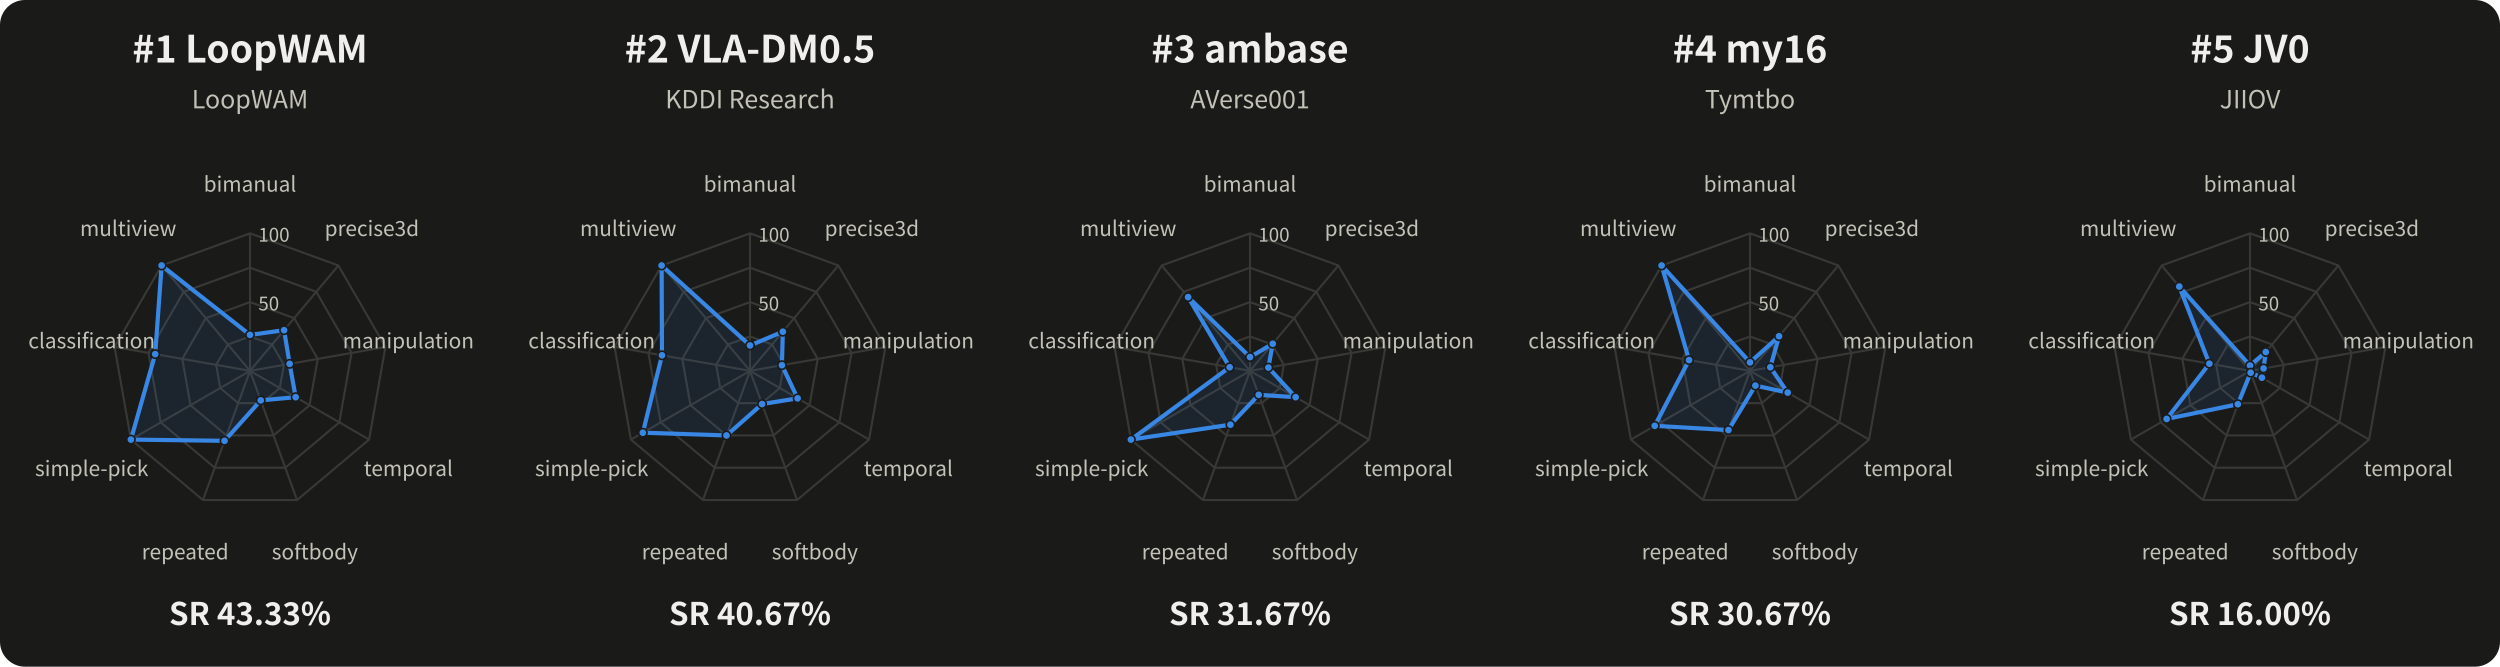
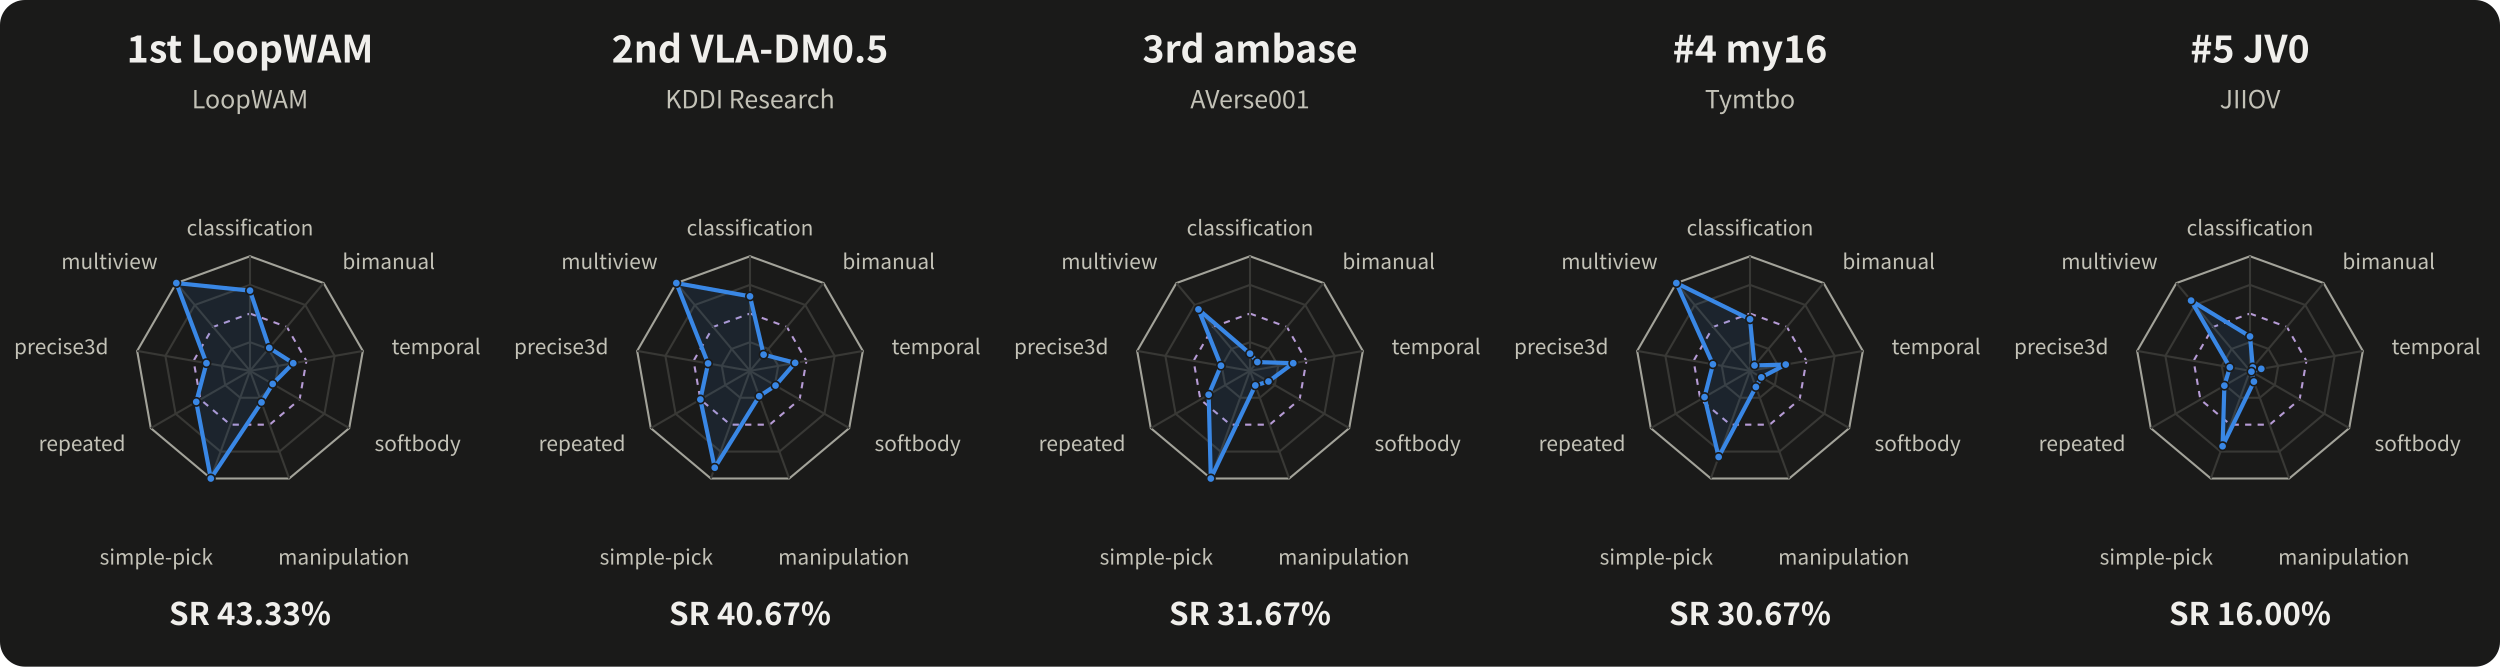
<svg xmlns="http://www.w3.org/2000/svg" width="1200" height="320" viewBox="0 0 1200 320" role="img" aria-labelledby="title desc">
  <style>text{font-family:system-ui,-apple-system,"Segoe UI","Noto Sans CJK SC",sans-serif;fill:#f0efec} .muted{fill:#c3c2b7} .inverse{fill:#fcfcfb}</style>
  <rect width="100%" height="100%" rx="12" fill="#1a1a19" />
  <g>
-     <text x="120.00" y="30.00" font-size="18" text-anchor="middle" font-weight="650" class="">#1  LoopWAM</text>
+     <text x="120.00" y="30.00" font-size="18" text-anchor="middle" font-weight="650" class="">1st  LoopWAM</text>
    <text x="120.00" y="52.00" font-size="12" text-anchor="middle" font-weight="400" class="muted">LoopWAM</text>
-     <polygon points="120.00,161.50 130.61,165.36 136.25,175.13 134.29,186.25 125.64,193.50 114.36,193.50 105.71,186.25 103.75,175.13 109.39,165.36" fill="none" stroke="#383835" stroke-width="1" />
-     <polygon points="120.00,145.00 141.21,152.72 152.50,172.27 148.58,194.50 131.29,209.01 108.71,209.01 91.42,194.50 87.50,172.27 98.79,152.72" fill="none" stroke="#383835" stroke-width="1" />
-     <polygon points="120.00,128.50 151.82,140.08 168.75,169.40 162.87,202.75 136.93,224.51 103.07,224.51 77.13,202.75 71.25,169.40 88.18,140.08" fill="none" stroke="#383835" stroke-width="1" />
-     <polygon points="120.00,112.00 162.42,127.44 185.00,166.54 177.16,211.00 142.57,240.02 97.43,240.02 62.84,211.00 55.00,166.54 77.58,127.44" fill="none" stroke="#383835" stroke-width="1" />
-     <path d="M 120 178 L 120.00 112.00" stroke="#383835" fill="none" />
-     <text x="120.00" y="92.00" font-size="10" text-anchor="middle" font-weight="400" class="muted">bimanual</text>
-     <path d="M 120 178 L 162.42 127.44" stroke="#383835" fill="none" />
-     <text x="178.49" y="113.29" font-size="10" text-anchor="middle" font-weight="400" class="muted">precise3d</text>
-     <path d="M 120 178 L 185.00 166.54" stroke="#383835" fill="none" />
-     <text x="196.00" y="167.20" font-size="10" text-anchor="middle" font-weight="400" class="muted">manipulation</text>
-     <path d="M 120 178 L 177.16 211.00" stroke="#383835" fill="none" />
-     <text x="196.00" y="228.50" font-size="10" text-anchor="middle" font-weight="400" class="muted">temporal</text>
-     <path d="M 120 178 L 142.57 240.02" stroke="#383835" fill="none" />
-     <text x="151.12" y="268.51" font-size="10" text-anchor="middle" font-weight="400" class="muted">softbody</text>
-     <path d="M 120 178 L 97.43 240.02" stroke="#383835" fill="none" />
-     <text x="88.88" y="268.51" font-size="10" text-anchor="middle" font-weight="400" class="muted">repeated</text>
-     <path d="M 120 178 L 62.84 211.00" stroke="#383835" fill="none" />
-     <text x="44.00" y="228.50" font-size="10" text-anchor="middle" font-weight="400" class="muted">simple-pick</text>
-     <path d="M 120 178 L 55.00 166.54" stroke="#383835" fill="none" />
-     <text x="44.00" y="167.20" font-size="10" text-anchor="middle" font-weight="400" class="muted">classification</text>
-     <path d="M 120 178 L 77.58 127.44" stroke="#383835" fill="none" />
-     <text x="61.51" y="113.29" font-size="10" text-anchor="middle" font-weight="400" class="muted">multiview</text>
-     <text x="124.00" y="149.00" font-size="9" text-anchor="start" font-weight="400" class="muted">50</text>
-     <text x="124.00" y="116.00" font-size="9" text-anchor="start" font-weight="400" class="muted">100</text>
-     <polygon points="120.00,160.74 136.36,158.50 139.03,174.64 141.91,190.65 125.16,192.18 107.77,211.59 62.84,211.00 74.50,169.98 77.58,127.44" fill="#3987e5" fill-opacity="0.10" stroke="#3987e5" stroke-width="2" stroke-linejoin="round" />
-     <circle cx="120.00" cy="160.74" r="2" fill="#3987e5" stroke="#1a1a19" stroke-width="0.8" />
-     <circle cx="136.36" cy="158.50" r="2" fill="#3987e5" stroke="#1a1a19" stroke-width="0.8" />
-     <circle cx="139.03" cy="174.64" r="2" fill="#3987e5" stroke="#1a1a19" stroke-width="0.8" />
-     <circle cx="141.91" cy="190.65" r="2" fill="#3987e5" stroke="#1a1a19" stroke-width="0.8" />
-     <circle cx="125.16" cy="192.18" r="2" fill="#3987e5" stroke="#1a1a19" stroke-width="0.8" />
-     <circle cx="107.77" cy="211.59" r="2" fill="#3987e5" stroke="#1a1a19" stroke-width="0.8" />
-     <circle cx="62.84" cy="211.00" r="2" fill="#3987e5" stroke="#1a1a19" stroke-width="0.8" />
-     <circle cx="74.50" cy="169.98" r="2" fill="#3987e5" stroke="#1a1a19" stroke-width="0.8" />
-     <circle cx="77.58" cy="127.44" r="2" fill="#3987e5" stroke="#1a1a19" stroke-width="0.8" />
+     <polygon points="120.00,164.25 128.84,167.47 133.54,175.61 131.91,184.88 124.70,190.92 115.30,190.92 108.09,184.88 106.46,175.61 111.16,167.47" fill="none" stroke="#383835" stroke-width="1" />
+     <polygon points="120.00,150.50 137.68,156.93 147.08,173.22 143.82,191.75 129.41,203.84 110.59,203.84 96.18,191.75 92.92,173.22 102.32,156.93" fill="none" stroke="#b69bd5" stroke-width="1" stroke-dasharray="3 3" />
+     <polygon points="120.00,136.75 146.51,146.40 160.62,170.84 155.72,198.62 134.11,216.76 105.89,216.76 84.28,198.62 79.38,170.84 93.49,146.40" fill="none" stroke="#383835" stroke-width="1" />
+     <polygon points="120.00,123.00 155.35,135.87 174.16,168.45 167.63,205.50 138.81,229.68 101.19,229.68 72.37,205.50 65.84,168.45 84.65,135.87" fill="none" stroke="#a3a39a" stroke-width="1" />
+     <path d="M 120 178 L 120.00 123.00" stroke="#383835" fill="none" />
+     <text x="120.00" y="113.00" font-size="10" text-anchor="middle" font-weight="400" class="muted">classification</text>
+     <path d="M 120 178 L 155.35 135.87" stroke="#383835" fill="none" />
+     <text x="164.35" y="129.14" font-size="10" text-anchor="start" font-weight="400" class="muted">bimanual</text>
+     <path d="M 120 178 L 174.16 168.45" stroke="#383835" fill="none" />
+     <text x="187.95" y="170.02" font-size="10" text-anchor="start" font-weight="400" class="muted">temporal</text>
+     <path d="M 120 178 L 167.63 205.50" stroke="#383835" fill="none" />
+     <text x="179.76" y="216.50" font-size="10" text-anchor="start" font-weight="400" class="muted">softbody</text>
+     <path d="M 120 178 L 138.81 229.68" stroke="#383835" fill="none" />
+     <text x="165.00" y="271.00" font-size="10" text-anchor="middle" font-weight="400" class="muted">manipulation</text>
+     <path d="M 120 178 L 101.19 229.68" stroke="#383835" fill="none" />
+     <text x="75.00" y="271.00" font-size="10" text-anchor="middle" font-weight="400" class="muted">simple-pick</text>
+     <path d="M 120 178 L 72.37 205.50" stroke="#383835" fill="none" />
+     <text x="60.24" y="216.50" font-size="10" text-anchor="end" font-weight="400" class="muted">repeated</text>
+     <path d="M 120 178 L 65.84 168.45" stroke="#383835" fill="none" />
+     <text x="52.05" y="170.02" font-size="10" text-anchor="end" font-weight="400" class="muted">precise3d</text>
+     <path d="M 120 178 L 84.65 135.87" stroke="#383835" fill="none" />
+     <text x="75.65" y="129.14" font-size="10" text-anchor="end" font-weight="400" class="muted">multiview</text>
+     <polygon points="120.00,139.50 129.25,166.98 140.76,174.34 130.89,184.29 125.51,193.14 101.19,229.68 94.20,192.90 99.11,174.32 84.65,135.87" fill="#3987e5" fill-opacity="0.10" stroke="#3987e5" stroke-width="2" stroke-linejoin="round" />
+     <circle cx="120.00" cy="139.50" r="2" fill="#3987e5" stroke="#1a1a19" stroke-width="0.8" />
+     <circle cx="129.25" cy="166.98" r="2" fill="#3987e5" stroke="#1a1a19" stroke-width="0.8" />
+     <circle cx="140.76" cy="174.34" r="2" fill="#3987e5" stroke="#1a1a19" stroke-width="0.8" />
+     <circle cx="130.89" cy="184.29" r="2" fill="#3987e5" stroke="#1a1a19" stroke-width="0.8" />
+     <circle cx="125.51" cy="193.14" r="2" fill="#3987e5" stroke="#1a1a19" stroke-width="0.8" />
+     <circle cx="101.19" cy="229.68" r="2" fill="#3987e5" stroke="#1a1a19" stroke-width="0.8" />
+     <circle cx="94.20" cy="192.90" r="2" fill="#3987e5" stroke="#1a1a19" stroke-width="0.8" />
+     <circle cx="99.11" cy="174.32" r="2" fill="#3987e5" stroke="#1a1a19" stroke-width="0.8" />
+     <circle cx="84.65" cy="135.87" r="2" fill="#3987e5" stroke="#1a1a19" stroke-width="0.8" />
    <text x="120.00" y="300.00" font-size="15" text-anchor="middle" font-weight="600" class="">SR 43.33%</text>
  </g>
  <g>
-     <text x="360.00" y="30.00" font-size="18" text-anchor="middle" font-weight="650" class="">#2  VLA-DM0.5</text>
+     <text x="360.00" y="30.00" font-size="18" text-anchor="middle" font-weight="650" class="">2nd  VLA-DM0.5</text>
    <text x="360.00" y="52.00" font-size="12" text-anchor="middle" font-weight="400" class="muted">KDDI Research</text>
-     <polygon points="360.00,161.50 370.61,165.36 376.25,175.13 374.29,186.25 365.64,193.50 354.36,193.50 345.71,186.25 343.75,175.13 349.39,165.36" fill="none" stroke="#383835" stroke-width="1" />
-     <polygon points="360.00,145.00 381.21,152.72 392.50,172.27 388.58,194.50 371.29,209.01 348.71,209.01 331.42,194.50 327.50,172.27 338.79,152.72" fill="none" stroke="#383835" stroke-width="1" />
-     <polygon points="360.00,128.50 391.82,140.08 408.75,169.40 402.87,202.75 376.93,224.51 343.07,224.51 317.13,202.75 311.25,169.40 328.18,140.08" fill="none" stroke="#383835" stroke-width="1" />
-     <polygon points="360.00,112.00 402.42,127.44 425.00,166.54 417.16,211.00 382.57,240.02 337.43,240.02 302.84,211.00 295.00,166.54 317.58,127.44" fill="none" stroke="#383835" stroke-width="1" />
-     <path d="M 360 178 L 360.00 112.00" stroke="#383835" fill="none" />
-     <text x="360.00" y="92.00" font-size="10" text-anchor="middle" font-weight="400" class="muted">bimanual</text>
-     <path d="M 360 178 L 402.42 127.44" stroke="#383835" fill="none" />
-     <text x="418.49" y="113.29" font-size="10" text-anchor="middle" font-weight="400" class="muted">precise3d</text>
-     <path d="M 360 178 L 425.00 166.54" stroke="#383835" fill="none" />
-     <text x="436.00" y="167.20" font-size="10" text-anchor="middle" font-weight="400" class="muted">manipulation</text>
-     <path d="M 360 178 L 417.16 211.00" stroke="#383835" fill="none" />
-     <text x="436.00" y="228.50" font-size="10" text-anchor="middle" font-weight="400" class="muted">temporal</text>
-     <path d="M 360 178 L 382.57 240.02" stroke="#383835" fill="none" />
-     <text x="391.12" y="268.51" font-size="10" text-anchor="middle" font-weight="400" class="muted">softbody</text>
-     <path d="M 360 178 L 337.43 240.02" stroke="#383835" fill="none" />
-     <text x="328.88" y="268.51" font-size="10" text-anchor="middle" font-weight="400" class="muted">repeated</text>
-     <path d="M 360 178 L 302.84 211.00" stroke="#383835" fill="none" />
-     <text x="284.00" y="228.50" font-size="10" text-anchor="middle" font-weight="400" class="muted">simple-pick</text>
-     <path d="M 360 178 L 295.00 166.54" stroke="#383835" fill="none" />
-     <text x="284.00" y="167.20" font-size="10" text-anchor="middle" font-weight="400" class="muted">classification</text>
-     <path d="M 360 178 L 317.58 127.44" stroke="#383835" fill="none" />
-     <text x="301.51" y="113.29" font-size="10" text-anchor="middle" font-weight="400" class="muted">multiview</text>
-     <text x="364.00" y="149.00" font-size="9" text-anchor="start" font-weight="400" class="muted">50</text>
-     <text x="364.00" y="116.00" font-size="9" text-anchor="start" font-weight="400" class="muted">100</text>
-     <polygon points="360.00,165.82 375.76,159.22 375.32,175.30 382.86,191.20 365.80,193.95 348.71,209.01 308.56,207.70 317.75,170.55 317.58,127.44" fill="#3987e5" fill-opacity="0.10" stroke="#3987e5" stroke-width="2" stroke-linejoin="round" />
-     <circle cx="360.00" cy="165.82" r="2" fill="#3987e5" stroke="#1a1a19" stroke-width="0.8" />
-     <circle cx="375.76" cy="159.22" r="2" fill="#3987e5" stroke="#1a1a19" stroke-width="0.8" />
-     <circle cx="375.32" cy="175.30" r="2" fill="#3987e5" stroke="#1a1a19" stroke-width="0.8" />
-     <circle cx="382.86" cy="191.20" r="2" fill="#3987e5" stroke="#1a1a19" stroke-width="0.8" />
-     <circle cx="365.80" cy="193.95" r="2" fill="#3987e5" stroke="#1a1a19" stroke-width="0.8" />
-     <circle cx="348.71" cy="209.01" r="2" fill="#3987e5" stroke="#1a1a19" stroke-width="0.8" />
-     <circle cx="308.56" cy="207.70" r="2" fill="#3987e5" stroke="#1a1a19" stroke-width="0.8" />
-     <circle cx="317.75" cy="170.55" r="2" fill="#3987e5" stroke="#1a1a19" stroke-width="0.8" />
-     <circle cx="317.58" cy="127.44" r="2" fill="#3987e5" stroke="#1a1a19" stroke-width="0.8" />
+     <polygon points="360.00,164.25 368.84,167.47 373.54,175.61 371.91,184.88 364.70,190.92 355.30,190.92 348.09,184.88 346.46,175.61 351.16,167.47" fill="none" stroke="#383835" stroke-width="1" />
+     <polygon points="360.00,150.50 377.68,156.93 387.08,173.22 383.82,191.75 369.41,203.84 350.59,203.84 336.18,191.75 332.92,173.22 342.32,156.93" fill="none" stroke="#b69bd5" stroke-width="1" stroke-dasharray="3 3" />
+     <polygon points="360.00,136.75 386.51,146.40 400.62,170.84 395.72,198.62 374.11,216.76 345.89,216.76 324.28,198.62 319.38,170.84 333.49,146.40" fill="none" stroke="#383835" stroke-width="1" />
+     <polygon points="360.00,123.00 395.35,135.87 414.16,168.45 407.63,205.50 378.81,229.68 341.19,229.68 312.37,205.50 305.84,168.45 324.65,135.87" fill="none" stroke="#a3a39a" stroke-width="1" />
+     <path d="M 360 178 L 360.00 123.00" stroke="#383835" fill="none" />
+     <text x="360.00" y="113.00" font-size="10" text-anchor="middle" font-weight="400" class="muted">classification</text>
+     <path d="M 360 178 L 395.35 135.87" stroke="#383835" fill="none" />
+     <text x="404.35" y="129.14" font-size="10" text-anchor="start" font-weight="400" class="muted">bimanual</text>
+     <path d="M 360 178 L 414.16 168.45" stroke="#383835" fill="none" />
+     <text x="427.95" y="170.02" font-size="10" text-anchor="start" font-weight="400" class="muted">temporal</text>
+     <path d="M 360 178 L 407.63 205.50" stroke="#383835" fill="none" />
+     <text x="419.76" y="216.50" font-size="10" text-anchor="start" font-weight="400" class="muted">softbody</text>
+     <path d="M 360 178 L 378.81 229.68" stroke="#383835" fill="none" />
+     <text x="405.00" y="271.00" font-size="10" text-anchor="middle" font-weight="400" class="muted">manipulation</text>
+     <path d="M 360 178 L 341.19 229.68" stroke="#383835" fill="none" />
+     <text x="315.00" y="271.00" font-size="10" text-anchor="middle" font-weight="400" class="muted">simple-pick</text>
+     <path d="M 360 178 L 312.37 205.50" stroke="#383835" fill="none" />
+     <text x="300.24" y="216.50" font-size="10" text-anchor="end" font-weight="400" class="muted">repeated</text>
+     <path d="M 360 178 L 305.84 168.45" stroke="#383835" fill="none" />
+     <text x="292.05" y="170.02" font-size="10" text-anchor="end" font-weight="400" class="muted">precise3d</text>
+     <path d="M 360 178 L 324.65 135.87" stroke="#383835" fill="none" />
+     <text x="315.65" y="129.14" font-size="10" text-anchor="end" font-weight="400" class="muted">multiview</text>
+     <polygon points="360.00,142.25 366.53,170.22 381.67,174.18 372.25,185.07 364.43,190.18 343.07,224.51 336.18,191.75 339.88,174.45 324.65,135.87" fill="#3987e5" fill-opacity="0.10" stroke="#3987e5" stroke-width="2" stroke-linejoin="round" />
+     <circle cx="360.00" cy="142.25" r="2" fill="#3987e5" stroke="#1a1a19" stroke-width="0.8" />
+     <circle cx="366.53" cy="170.22" r="2" fill="#3987e5" stroke="#1a1a19" stroke-width="0.8" />
+     <circle cx="381.67" cy="174.18" r="2" fill="#3987e5" stroke="#1a1a19" stroke-width="0.8" />
+     <circle cx="372.25" cy="185.07" r="2" fill="#3987e5" stroke="#1a1a19" stroke-width="0.8" />
+     <circle cx="364.43" cy="190.18" r="2" fill="#3987e5" stroke="#1a1a19" stroke-width="0.8" />
+     <circle cx="343.07" cy="224.51" r="2" fill="#3987e5" stroke="#1a1a19" stroke-width="0.8" />
+     <circle cx="336.18" cy="191.75" r="2" fill="#3987e5" stroke="#1a1a19" stroke-width="0.8" />
+     <circle cx="339.88" cy="174.45" r="2" fill="#3987e5" stroke="#1a1a19" stroke-width="0.8" />
+     <circle cx="324.65" cy="135.87" r="2" fill="#3987e5" stroke="#1a1a19" stroke-width="0.8" />
    <text x="360.00" y="300.00" font-size="15" text-anchor="middle" font-weight="600" class="">SR 40.67%</text>
  </g>
  <g>
-     <text x="600.00" y="30.00" font-size="18" text-anchor="middle" font-weight="650" class="">#3  ambase</text>
+     <text x="600.00" y="30.00" font-size="18" text-anchor="middle" font-weight="650" class="">3rd  ambase</text>
    <text x="600.00" y="52.00" font-size="12" text-anchor="middle" font-weight="400" class="muted">AVerse001</text>
-     <polygon points="600.00,161.50 610.61,165.36 616.25,175.13 614.29,186.25 605.64,193.50 594.36,193.50 585.71,186.25 583.75,175.13 589.39,165.36" fill="none" stroke="#383835" stroke-width="1" />
-     <polygon points="600.00,145.00 621.21,152.72 632.50,172.27 628.58,194.50 611.29,209.01 588.71,209.01 571.42,194.50 567.50,172.27 578.79,152.72" fill="none" stroke="#383835" stroke-width="1" />
-     <polygon points="600.00,128.50 631.82,140.08 648.75,169.40 642.87,202.75 616.93,224.51 583.07,224.51 557.13,202.75 551.25,169.40 568.18,140.08" fill="none" stroke="#383835" stroke-width="1" />
-     <polygon points="600.00,112.00 642.42,127.44 665.00,166.54 657.16,211.00 622.57,240.02 577.43,240.02 542.84,211.00 535.00,166.54 557.58,127.44" fill="none" stroke="#383835" stroke-width="1" />
-     <path d="M 600 178 L 600.00 112.00" stroke="#383835" fill="none" />
-     <text x="600.00" y="92.00" font-size="10" text-anchor="middle" font-weight="400" class="muted">bimanual</text>
-     <path d="M 600 178 L 642.42 127.44" stroke="#383835" fill="none" />
-     <text x="658.49" y="113.29" font-size="10" text-anchor="middle" font-weight="400" class="muted">precise3d</text>
-     <path d="M 600 178 L 665.00 166.54" stroke="#383835" fill="none" />
-     <text x="676.00" y="167.20" font-size="10" text-anchor="middle" font-weight="400" class="muted">manipulation</text>
-     <path d="M 600 178 L 657.16 211.00" stroke="#383835" fill="none" />
-     <text x="676.00" y="228.50" font-size="10" text-anchor="middle" font-weight="400" class="muted">temporal</text>
-     <path d="M 600 178 L 622.57 240.02" stroke="#383835" fill="none" />
-     <text x="631.12" y="268.51" font-size="10" text-anchor="middle" font-weight="400" class="muted">softbody</text>
-     <path d="M 600 178 L 577.43 240.02" stroke="#383835" fill="none" />
-     <text x="568.88" y="268.51" font-size="10" text-anchor="middle" font-weight="400" class="muted">repeated</text>
-     <path d="M 600 178 L 542.84 211.00" stroke="#383835" fill="none" />
-     <text x="524.00" y="228.50" font-size="10" text-anchor="middle" font-weight="400" class="muted">simple-pick</text>
-     <path d="M 600 178 L 535.00 166.54" stroke="#383835" fill="none" />
-     <text x="524.00" y="167.20" font-size="10" text-anchor="middle" font-weight="400" class="muted">classification</text>
-     <path d="M 600 178 L 557.58 127.44" stroke="#383835" fill="none" />
-     <text x="541.51" y="113.29" font-size="10" text-anchor="middle" font-weight="400" class="muted">multiview</text>
-     <text x="604.00" y="149.00" font-size="9" text-anchor="start" font-weight="400" class="muted">50</text>
-     <text x="604.00" y="116.00" font-size="9" text-anchor="start" font-weight="400" class="muted">100</text>
-     <polygon points="600.00,171.40 610.91,165.00 608.82,176.44 621.91,190.65 604.19,189.52 590.59,203.84 542.84,211.00 590.25,176.28 570.30,142.61" fill="#3987e5" fill-opacity="0.10" stroke="#3987e5" stroke-width="2" stroke-linejoin="round" />
-     <circle cx="600.00" cy="171.40" r="2" fill="#3987e5" stroke="#1a1a19" stroke-width="0.8" />
-     <circle cx="610.91" cy="165.00" r="2" fill="#3987e5" stroke="#1a1a19" stroke-width="0.8" />
-     <circle cx="608.82" cy="176.44" r="2" fill="#3987e5" stroke="#1a1a19" stroke-width="0.8" />
-     <circle cx="621.91" cy="190.65" r="2" fill="#3987e5" stroke="#1a1a19" stroke-width="0.8" />
-     <circle cx="604.19" cy="189.52" r="2" fill="#3987e5" stroke="#1a1a19" stroke-width="0.8" />
-     <circle cx="590.59" cy="203.84" r="2" fill="#3987e5" stroke="#1a1a19" stroke-width="0.8" />
-     <circle cx="542.84" cy="211.00" r="2" fill="#3987e5" stroke="#1a1a19" stroke-width="0.8" />
-     <circle cx="590.25" cy="176.28" r="2" fill="#3987e5" stroke="#1a1a19" stroke-width="0.8" />
-     <circle cx="570.30" cy="142.61" r="2" fill="#3987e5" stroke="#1a1a19" stroke-width="0.8" />
+     <polygon points="600.00,164.25 608.84,167.47 613.54,175.61 611.91,184.88 604.70,190.92 595.30,190.92 588.09,184.88 586.46,175.61 591.16,167.47" fill="none" stroke="#383835" stroke-width="1" />
+     <polygon points="600.00,150.50 617.68,156.93 627.08,173.22 623.82,191.75 609.41,203.84 590.59,203.84 576.18,191.75 572.92,173.22 582.32,156.93" fill="none" stroke="#b69bd5" stroke-width="1" stroke-dasharray="3 3" />
+     <polygon points="600.00,136.75 626.51,146.40 640.62,170.84 635.72,198.62 614.11,216.76 585.89,216.76 564.28,198.62 559.38,170.84 573.49,146.40" fill="none" stroke="#383835" stroke-width="1" />
+     <polygon points="600.00,123.00 635.35,135.87 654.16,168.45 647.63,205.50 618.81,229.68 581.19,229.68 552.37,205.50 545.84,168.45 564.65,135.87" fill="none" stroke="#a3a39a" stroke-width="1" />
+     <path d="M 600 178 L 600.00 123.00" stroke="#383835" fill="none" />
+     <text x="600.00" y="113.00" font-size="10" text-anchor="middle" font-weight="400" class="muted">classification</text>
+     <path d="M 600 178 L 635.35 135.87" stroke="#383835" fill="none" />
+     <text x="644.35" y="129.14" font-size="10" text-anchor="start" font-weight="400" class="muted">bimanual</text>
+     <path d="M 600 178 L 654.16 168.45" stroke="#383835" fill="none" />
+     <text x="667.95" y="170.02" font-size="10" text-anchor="start" font-weight="400" class="muted">temporal</text>
+     <path d="M 600 178 L 647.63 205.50" stroke="#383835" fill="none" />
+     <text x="659.76" y="216.50" font-size="10" text-anchor="start" font-weight="400" class="muted">softbody</text>
+     <path d="M 600 178 L 618.81 229.68" stroke="#383835" fill="none" />
+     <text x="645.00" y="271.00" font-size="10" text-anchor="middle" font-weight="400" class="muted">manipulation</text>
+     <path d="M 600 178 L 581.19 229.68" stroke="#383835" fill="none" />
+     <text x="555.00" y="271.00" font-size="10" text-anchor="middle" font-weight="400" class="muted">simple-pick</text>
+     <path d="M 600 178 L 552.37 205.50" stroke="#383835" fill="none" />
+     <text x="540.24" y="216.50" font-size="10" text-anchor="end" font-weight="400" class="muted">repeated</text>
+     <path d="M 600 178 L 545.84 168.45" stroke="#383835" fill="none" />
+     <text x="532.05" y="170.02" font-size="10" text-anchor="end" font-weight="400" class="muted">precise3d</text>
+     <path d="M 600 178 L 564.65 135.87" stroke="#383835" fill="none" />
+     <text x="555.65" y="129.14" font-size="10" text-anchor="end" font-weight="400" class="muted">multiview</text>
+     <polygon points="600.00,169.75 603.54,173.79 620.76,174.34 608.85,183.11 602.55,185.01 581.19,229.68 580.15,189.46 586.07,175.54 575.25,148.51" fill="#3987e5" fill-opacity="0.10" stroke="#3987e5" stroke-width="2" stroke-linejoin="round" />
+     <circle cx="600.00" cy="169.75" r="2" fill="#3987e5" stroke="#1a1a19" stroke-width="0.8" />
+     <circle cx="603.54" cy="173.79" r="2" fill="#3987e5" stroke="#1a1a19" stroke-width="0.8" />
+     <circle cx="620.76" cy="174.34" r="2" fill="#3987e5" stroke="#1a1a19" stroke-width="0.8" />
+     <circle cx="608.85" cy="183.11" r="2" fill="#3987e5" stroke="#1a1a19" stroke-width="0.8" />
+     <circle cx="602.55" cy="185.01" r="2" fill="#3987e5" stroke="#1a1a19" stroke-width="0.8" />
+     <circle cx="581.19" cy="229.68" r="2" fill="#3987e5" stroke="#1a1a19" stroke-width="0.8" />
+     <circle cx="580.15" cy="189.46" r="2" fill="#3987e5" stroke="#1a1a19" stroke-width="0.8" />
+     <circle cx="586.07" cy="175.54" r="2" fill="#3987e5" stroke="#1a1a19" stroke-width="0.8" />
+     <circle cx="575.25" cy="148.51" r="2" fill="#3987e5" stroke="#1a1a19" stroke-width="0.8" />
    <text x="600.00" y="300.00" font-size="15" text-anchor="middle" font-weight="600" class="">SR 31.67%</text>
  </g>
  <g>
    <text x="840.00" y="30.00" font-size="18" text-anchor="middle" font-weight="650" class="">#4  my16</text>
    <text x="840.00" y="52.00" font-size="12" text-anchor="middle" font-weight="400" class="muted">Tymtbo</text>
-     <polygon points="840.00,161.50 850.61,165.36 856.25,175.13 854.29,186.25 845.64,193.50 834.36,193.50 825.71,186.25 823.75,175.13 829.39,165.36" fill="none" stroke="#383835" stroke-width="1" />
-     <polygon points="840.00,145.00 861.21,152.72 872.50,172.27 868.58,194.50 851.29,209.01 828.71,209.01 811.42,194.50 807.50,172.27 818.79,152.72" fill="none" stroke="#383835" stroke-width="1" />
-     <polygon points="840.00,128.50 871.82,140.08 888.75,169.40 882.87,202.75 856.93,224.51 823.07,224.51 797.13,202.75 791.25,169.40 808.18,140.08" fill="none" stroke="#383835" stroke-width="1" />
-     <polygon points="840.00,112.00 882.42,127.44 905.00,166.54 897.16,211.00 862.57,240.02 817.43,240.02 782.84,211.00 775.00,166.54 797.58,127.44" fill="none" stroke="#383835" stroke-width="1" />
-     <path d="M 840 178 L 840.00 112.00" stroke="#383835" fill="none" />
-     <text x="840.00" y="92.00" font-size="10" text-anchor="middle" font-weight="400" class="muted">bimanual</text>
-     <path d="M 840 178 L 882.42 127.44" stroke="#383835" fill="none" />
-     <text x="898.49" y="113.29" font-size="10" text-anchor="middle" font-weight="400" class="muted">precise3d</text>
-     <path d="M 840 178 L 905.00 166.54" stroke="#383835" fill="none" />
-     <text x="916.00" y="167.20" font-size="10" text-anchor="middle" font-weight="400" class="muted">manipulation</text>
-     <path d="M 840 178 L 897.16 211.00" stroke="#383835" fill="none" />
-     <text x="916.00" y="228.50" font-size="10" text-anchor="middle" font-weight="400" class="muted">temporal</text>
-     <path d="M 840 178 L 862.57 240.02" stroke="#383835" fill="none" />
-     <text x="871.12" y="268.51" font-size="10" text-anchor="middle" font-weight="400" class="muted">softbody</text>
-     <path d="M 840 178 L 817.43 240.02" stroke="#383835" fill="none" />
-     <text x="808.88" y="268.51" font-size="10" text-anchor="middle" font-weight="400" class="muted">repeated</text>
-     <path d="M 840 178 L 782.84 211.00" stroke="#383835" fill="none" />
-     <text x="764.00" y="228.50" font-size="10" text-anchor="middle" font-weight="400" class="muted">simple-pick</text>
-     <path d="M 840 178 L 775.00 166.54" stroke="#383835" fill="none" />
-     <text x="764.00" y="167.20" font-size="10" text-anchor="middle" font-weight="400" class="muted">classification</text>
-     <path d="M 840 178 L 797.58 127.44" stroke="#383835" fill="none" />
-     <text x="781.51" y="113.29" font-size="10" text-anchor="middle" font-weight="400" class="muted">multiview</text>
-     <text x="844.00" y="149.00" font-size="9" text-anchor="start" font-weight="400" class="muted">50</text>
-     <text x="844.00" y="116.00" font-size="9" text-anchor="start" font-weight="400" class="muted">100</text>
-     <polygon points="840.00,173.94 853.94,161.39 849.75,176.28 858.10,188.45 842.58,185.09 829.65,206.43 794.27,204.40 810.75,172.84 797.58,127.44" fill="#3987e5" fill-opacity="0.10" stroke="#3987e5" stroke-width="2" stroke-linejoin="round" />
-     <circle cx="840.00" cy="173.94" r="2" fill="#3987e5" stroke="#1a1a19" stroke-width="0.8" />
-     <circle cx="853.94" cy="161.39" r="2" fill="#3987e5" stroke="#1a1a19" stroke-width="0.8" />
-     <circle cx="849.75" cy="176.28" r="2" fill="#3987e5" stroke="#1a1a19" stroke-width="0.8" />
-     <circle cx="858.10" cy="188.45" r="2" fill="#3987e5" stroke="#1a1a19" stroke-width="0.8" />
-     <circle cx="842.58" cy="185.09" r="2" fill="#3987e5" stroke="#1a1a19" stroke-width="0.8" />
-     <circle cx="829.65" cy="206.43" r="2" fill="#3987e5" stroke="#1a1a19" stroke-width="0.8" />
-     <circle cx="794.27" cy="204.40" r="2" fill="#3987e5" stroke="#1a1a19" stroke-width="0.8" />
-     <circle cx="810.75" cy="172.84" r="2" fill="#3987e5" stroke="#1a1a19" stroke-width="0.8" />
-     <circle cx="797.58" cy="127.44" r="2" fill="#3987e5" stroke="#1a1a19" stroke-width="0.8" />
+     <polygon points="840.00,164.25 848.84,167.47 853.54,175.61 851.91,184.88 844.70,190.92 835.30,190.92 828.09,184.88 826.46,175.61 831.16,167.47" fill="none" stroke="#383835" stroke-width="1" />
+     <polygon points="840.00,150.50 857.68,156.93 867.08,173.22 863.82,191.75 849.41,203.84 830.59,203.84 816.18,191.75 812.92,173.22 822.32,156.93" fill="none" stroke="#b69bd5" stroke-width="1" stroke-dasharray="3 3" />
+     <polygon points="840.00,136.75 866.51,146.40 880.62,170.84 875.72,198.62 854.11,216.76 825.89,216.76 804.28,198.62 799.38,170.84 813.49,146.40" fill="none" stroke="#383835" stroke-width="1" />
+     <polygon points="840.00,123.00 875.35,135.87 894.16,168.45 887.63,205.50 858.81,229.68 821.19,229.68 792.37,205.50 785.84,168.45 804.65,135.87" fill="none" stroke="#a3a39a" stroke-width="1" />
+     <path d="M 840 178 L 840.00 123.00" stroke="#383835" fill="none" />
+     <text x="840.00" y="113.00" font-size="10" text-anchor="middle" font-weight="400" class="muted">classification</text>
+     <path d="M 840 178 L 875.35 135.87" stroke="#383835" fill="none" />
+     <text x="884.35" y="129.14" font-size="10" text-anchor="start" font-weight="400" class="muted">bimanual</text>
+     <path d="M 840 178 L 894.16 168.45" stroke="#383835" fill="none" />
+     <text x="907.95" y="170.02" font-size="10" text-anchor="start" font-weight="400" class="muted">temporal</text>
+     <path d="M 840 178 L 887.63 205.50" stroke="#383835" fill="none" />
+     <text x="899.76" y="216.50" font-size="10" text-anchor="start" font-weight="400" class="muted">softbody</text>
+     <path d="M 840 178 L 858.81 229.68" stroke="#383835" fill="none" />
+     <text x="885.00" y="271.00" font-size="10" text-anchor="middle" font-weight="400" class="muted">manipulation</text>
+     <path d="M 840 178 L 821.19 229.68" stroke="#383835" fill="none" />
+     <text x="795.00" y="271.00" font-size="10" text-anchor="middle" font-weight="400" class="muted">simple-pick</text>
+     <path d="M 840 178 L 792.37 205.50" stroke="#383835" fill="none" />
+     <text x="780.24" y="216.50" font-size="10" text-anchor="end" font-weight="400" class="muted">repeated</text>
+     <path d="M 840 178 L 785.84 168.45" stroke="#383835" fill="none" />
+     <text x="772.05" y="170.02" font-size="10" text-anchor="end" font-weight="400" class="muted">precise3d</text>
+     <path d="M 840 178 L 804.65 135.87" stroke="#383835" fill="none" />
+     <text x="795.65" y="129.14" font-size="10" text-anchor="end" font-weight="400" class="muted">multiview</text>
+     <polygon points="840.00,153.25 842.18,175.41 857.15,174.98 845.44,181.14 842.82,185.75 824.95,219.35 818.17,190.60 822.20,174.86 804.65,135.87" fill="#3987e5" fill-opacity="0.10" stroke="#3987e5" stroke-width="2" stroke-linejoin="round" />
+     <circle cx="840.00" cy="153.25" r="2" fill="#3987e5" stroke="#1a1a19" stroke-width="0.8" />
+     <circle cx="842.18" cy="175.41" r="2" fill="#3987e5" stroke="#1a1a19" stroke-width="0.8" />
+     <circle cx="857.15" cy="174.98" r="2" fill="#3987e5" stroke="#1a1a19" stroke-width="0.8" />
+     <circle cx="845.44" cy="181.14" r="2" fill="#3987e5" stroke="#1a1a19" stroke-width="0.8" />
+     <circle cx="842.82" cy="185.75" r="2" fill="#3987e5" stroke="#1a1a19" stroke-width="0.8" />
+     <circle cx="824.95" cy="219.35" r="2" fill="#3987e5" stroke="#1a1a19" stroke-width="0.8" />
+     <circle cx="818.17" cy="190.60" r="2" fill="#3987e5" stroke="#1a1a19" stroke-width="0.8" />
+     <circle cx="822.20" cy="174.86" r="2" fill="#3987e5" stroke="#1a1a19" stroke-width="0.8" />
+     <circle cx="804.65" cy="135.87" r="2" fill="#3987e5" stroke="#1a1a19" stroke-width="0.8" />
    <text x="840.00" y="300.00" font-size="15" text-anchor="middle" font-weight="600" class="">SR 30.67%</text>
  </g>
  <g>
    <text x="1080.00" y="30.00" font-size="18" text-anchor="middle" font-weight="650" class="">#5  JV0</text>
    <text x="1080.00" y="52.00" font-size="12" text-anchor="middle" font-weight="400" class="muted">JIIOV</text>
-     <polygon points="1080.00,161.50 1090.61,165.36 1096.25,175.13 1094.29,186.25 1085.64,193.50 1074.36,193.50 1065.71,186.25 1063.75,175.13 1069.39,165.36" fill="none" stroke="#383835" stroke-width="1" />
-     <polygon points="1080.00,145.00 1101.21,152.72 1112.50,172.27 1108.58,194.50 1091.29,209.01 1068.71,209.01 1051.42,194.50 1047.50,172.27 1058.79,152.72" fill="none" stroke="#383835" stroke-width="1" />
-     <polygon points="1080.00,128.50 1111.82,140.08 1128.75,169.40 1122.87,202.75 1096.93,224.51 1063.07,224.51 1037.13,202.75 1031.25,169.40 1048.18,140.08" fill="none" stroke="#383835" stroke-width="1" />
-     <polygon points="1080.00,112.00 1122.42,127.44 1145.00,166.54 1137.16,211.00 1102.57,240.02 1057.43,240.02 1022.84,211.00 1015.00,166.54 1037.58,127.44" fill="none" stroke="#383835" stroke-width="1" />
-     <path d="M 1080 178 L 1080.00 112.00" stroke="#383835" fill="none" />
-     <text x="1080.00" y="92.00" font-size="10" text-anchor="middle" font-weight="400" class="muted">bimanual</text>
-     <path d="M 1080 178 L 1122.42 127.44" stroke="#383835" fill="none" />
-     <text x="1138.49" y="113.29" font-size="10" text-anchor="middle" font-weight="400" class="muted">precise3d</text>
-     <path d="M 1080 178 L 1145.00 166.54" stroke="#383835" fill="none" />
-     <text x="1156.00" y="167.20" font-size="10" text-anchor="middle" font-weight="400" class="muted">manipulation</text>
-     <path d="M 1080 178 L 1137.16 211.00" stroke="#383835" fill="none" />
-     <text x="1156.00" y="228.50" font-size="10" text-anchor="middle" font-weight="400" class="muted">temporal</text>
-     <path d="M 1080 178 L 1102.57 240.02" stroke="#383835" fill="none" />
-     <text x="1111.12" y="268.51" font-size="10" text-anchor="middle" font-weight="400" class="muted">softbody</text>
-     <path d="M 1080 178 L 1057.43 240.02" stroke="#383835" fill="none" />
-     <text x="1048.88" y="268.51" font-size="10" text-anchor="middle" font-weight="400" class="muted">repeated</text>
-     <path d="M 1080 178 L 1022.84 211.00" stroke="#383835" fill="none" />
-     <text x="1004.00" y="228.50" font-size="10" text-anchor="middle" font-weight="400" class="muted">simple-pick</text>
-     <path d="M 1080 178 L 1015.00 166.54" stroke="#383835" fill="none" />
-     <text x="1004.00" y="167.20" font-size="10" text-anchor="middle" font-weight="400" class="muted">classification</text>
-     <path d="M 1080 178 L 1037.58 127.44" stroke="#383835" fill="none" />
-     <text x="1021.51" y="113.29" font-size="10" text-anchor="middle" font-weight="400" class="muted">multiview</text>
-     <text x="1084.00" y="149.00" font-size="9" text-anchor="start" font-weight="400" class="muted">50</text>
-     <text x="1084.00" y="116.00" font-size="9" text-anchor="start" font-weight="400" class="muted">100</text>
-     <polygon points="1080.00,175.46 1087.58,168.97 1086.50,176.85 1085.72,181.30 1080.32,178.89 1074.17,194.02 1039.99,201.10 1060.50,174.56 1046.06,137.55" fill="#3987e5" fill-opacity="0.10" stroke="#3987e5" stroke-width="2" stroke-linejoin="round" />
-     <circle cx="1080.00" cy="175.46" r="2" fill="#3987e5" stroke="#1a1a19" stroke-width="0.8" />
-     <circle cx="1087.58" cy="168.97" r="2" fill="#3987e5" stroke="#1a1a19" stroke-width="0.8" />
-     <circle cx="1086.50" cy="176.85" r="2" fill="#3987e5" stroke="#1a1a19" stroke-width="0.8" />
-     <circle cx="1085.72" cy="181.30" r="2" fill="#3987e5" stroke="#1a1a19" stroke-width="0.8" />
-     <circle cx="1080.32" cy="178.89" r="2" fill="#3987e5" stroke="#1a1a19" stroke-width="0.8" />
-     <circle cx="1074.17" cy="194.02" r="2" fill="#3987e5" stroke="#1a1a19" stroke-width="0.8" />
-     <circle cx="1039.99" cy="201.10" r="2" fill="#3987e5" stroke="#1a1a19" stroke-width="0.8" />
-     <circle cx="1060.50" cy="174.56" r="2" fill="#3987e5" stroke="#1a1a19" stroke-width="0.8" />
-     <circle cx="1046.06" cy="137.55" r="2" fill="#3987e5" stroke="#1a1a19" stroke-width="0.8" />
+     <polygon points="1080.00,164.25 1088.84,167.47 1093.54,175.61 1091.91,184.88 1084.70,190.92 1075.30,190.92 1068.09,184.88 1066.46,175.61 1071.16,167.47" fill="none" stroke="#383835" stroke-width="1" />
+     <polygon points="1080.00,150.50 1097.68,156.93 1107.08,173.22 1103.82,191.75 1089.41,203.84 1070.59,203.84 1056.18,191.75 1052.92,173.22 1062.32,156.93" fill="none" stroke="#b69bd5" stroke-width="1" stroke-dasharray="3 3" />
+     <polygon points="1080.00,136.75 1106.51,146.40 1120.62,170.84 1115.72,198.62 1094.11,216.76 1065.89,216.76 1044.28,198.62 1039.38,170.84 1053.49,146.40" fill="none" stroke="#383835" stroke-width="1" />
+     <polygon points="1080.00,123.00 1115.35,135.87 1134.16,168.45 1127.63,205.50 1098.81,229.68 1061.19,229.68 1032.37,205.50 1025.84,168.45 1044.65,135.87" fill="none" stroke="#a3a39a" stroke-width="1" />
+     <path d="M 1080 178 L 1080.00 123.00" stroke="#383835" fill="none" />
+     <text x="1080.00" y="113.00" font-size="10" text-anchor="middle" font-weight="400" class="muted">classification</text>
+     <path d="M 1080 178 L 1115.35 135.87" stroke="#383835" fill="none" />
+     <text x="1124.35" y="129.14" font-size="10" text-anchor="start" font-weight="400" class="muted">bimanual</text>
+     <path d="M 1080 178 L 1134.16 168.45" stroke="#383835" fill="none" />
+     <text x="1147.95" y="170.02" font-size="10" text-anchor="start" font-weight="400" class="muted">temporal</text>
+     <path d="M 1080 178 L 1127.63 205.50" stroke="#383835" fill="none" />
+     <text x="1139.76" y="216.50" font-size="10" text-anchor="start" font-weight="400" class="muted">softbody</text>
+     <path d="M 1080 178 L 1098.81 229.68" stroke="#383835" fill="none" />
+     <text x="1125.00" y="271.00" font-size="10" text-anchor="middle" font-weight="400" class="muted">manipulation</text>
+     <path d="M 1080 178 L 1061.19 229.68" stroke="#383835" fill="none" />
+     <text x="1035.00" y="271.00" font-size="10" text-anchor="middle" font-weight="400" class="muted">simple-pick</text>
+     <path d="M 1080 178 L 1032.37 205.50" stroke="#383835" fill="none" />
+     <text x="1020.24" y="216.50" font-size="10" text-anchor="end" font-weight="400" class="muted">repeated</text>
+     <path d="M 1080 178 L 1025.84 168.45" stroke="#383835" fill="none" />
+     <text x="1012.05" y="170.02" font-size="10" text-anchor="end" font-weight="400" class="muted">precise3d</text>
+     <path d="M 1080 178 L 1044.65 135.87" stroke="#383835" fill="none" />
+     <text x="1035.65" y="129.14" font-size="10" text-anchor="end" font-weight="400" class="muted">multiview</text>
+     <polygon points="1080.00,161.50 1081.36,176.38 1085.42,177.04 1080.68,178.39 1081.88,183.17 1066.83,214.18 1067.70,185.10 1070.33,176.29 1051.72,144.29" fill="#3987e5" fill-opacity="0.10" stroke="#3987e5" stroke-width="2" stroke-linejoin="round" />
+     <circle cx="1080.00" cy="161.50" r="2" fill="#3987e5" stroke="#1a1a19" stroke-width="0.8" />
+     <circle cx="1081.36" cy="176.38" r="2" fill="#3987e5" stroke="#1a1a19" stroke-width="0.8" />
+     <circle cx="1085.42" cy="177.04" r="2" fill="#3987e5" stroke="#1a1a19" stroke-width="0.8" />
+     <circle cx="1080.68" cy="178.39" r="2" fill="#3987e5" stroke="#1a1a19" stroke-width="0.8" />
+     <circle cx="1081.88" cy="183.17" r="2" fill="#3987e5" stroke="#1a1a19" stroke-width="0.8" />
+     <circle cx="1066.83" cy="214.18" r="2" fill="#3987e5" stroke="#1a1a19" stroke-width="0.8" />
+     <circle cx="1067.70" cy="185.10" r="2" fill="#3987e5" stroke="#1a1a19" stroke-width="0.8" />
+     <circle cx="1070.33" cy="176.29" r="2" fill="#3987e5" stroke="#1a1a19" stroke-width="0.8" />
+     <circle cx="1051.72" cy="144.29" r="2" fill="#3987e5" stroke="#1a1a19" stroke-width="0.8" />
    <text x="1080.00" y="300.00" font-size="15" text-anchor="middle" font-weight="600" class="">SR 16.00%</text>
  </g>
</svg>
